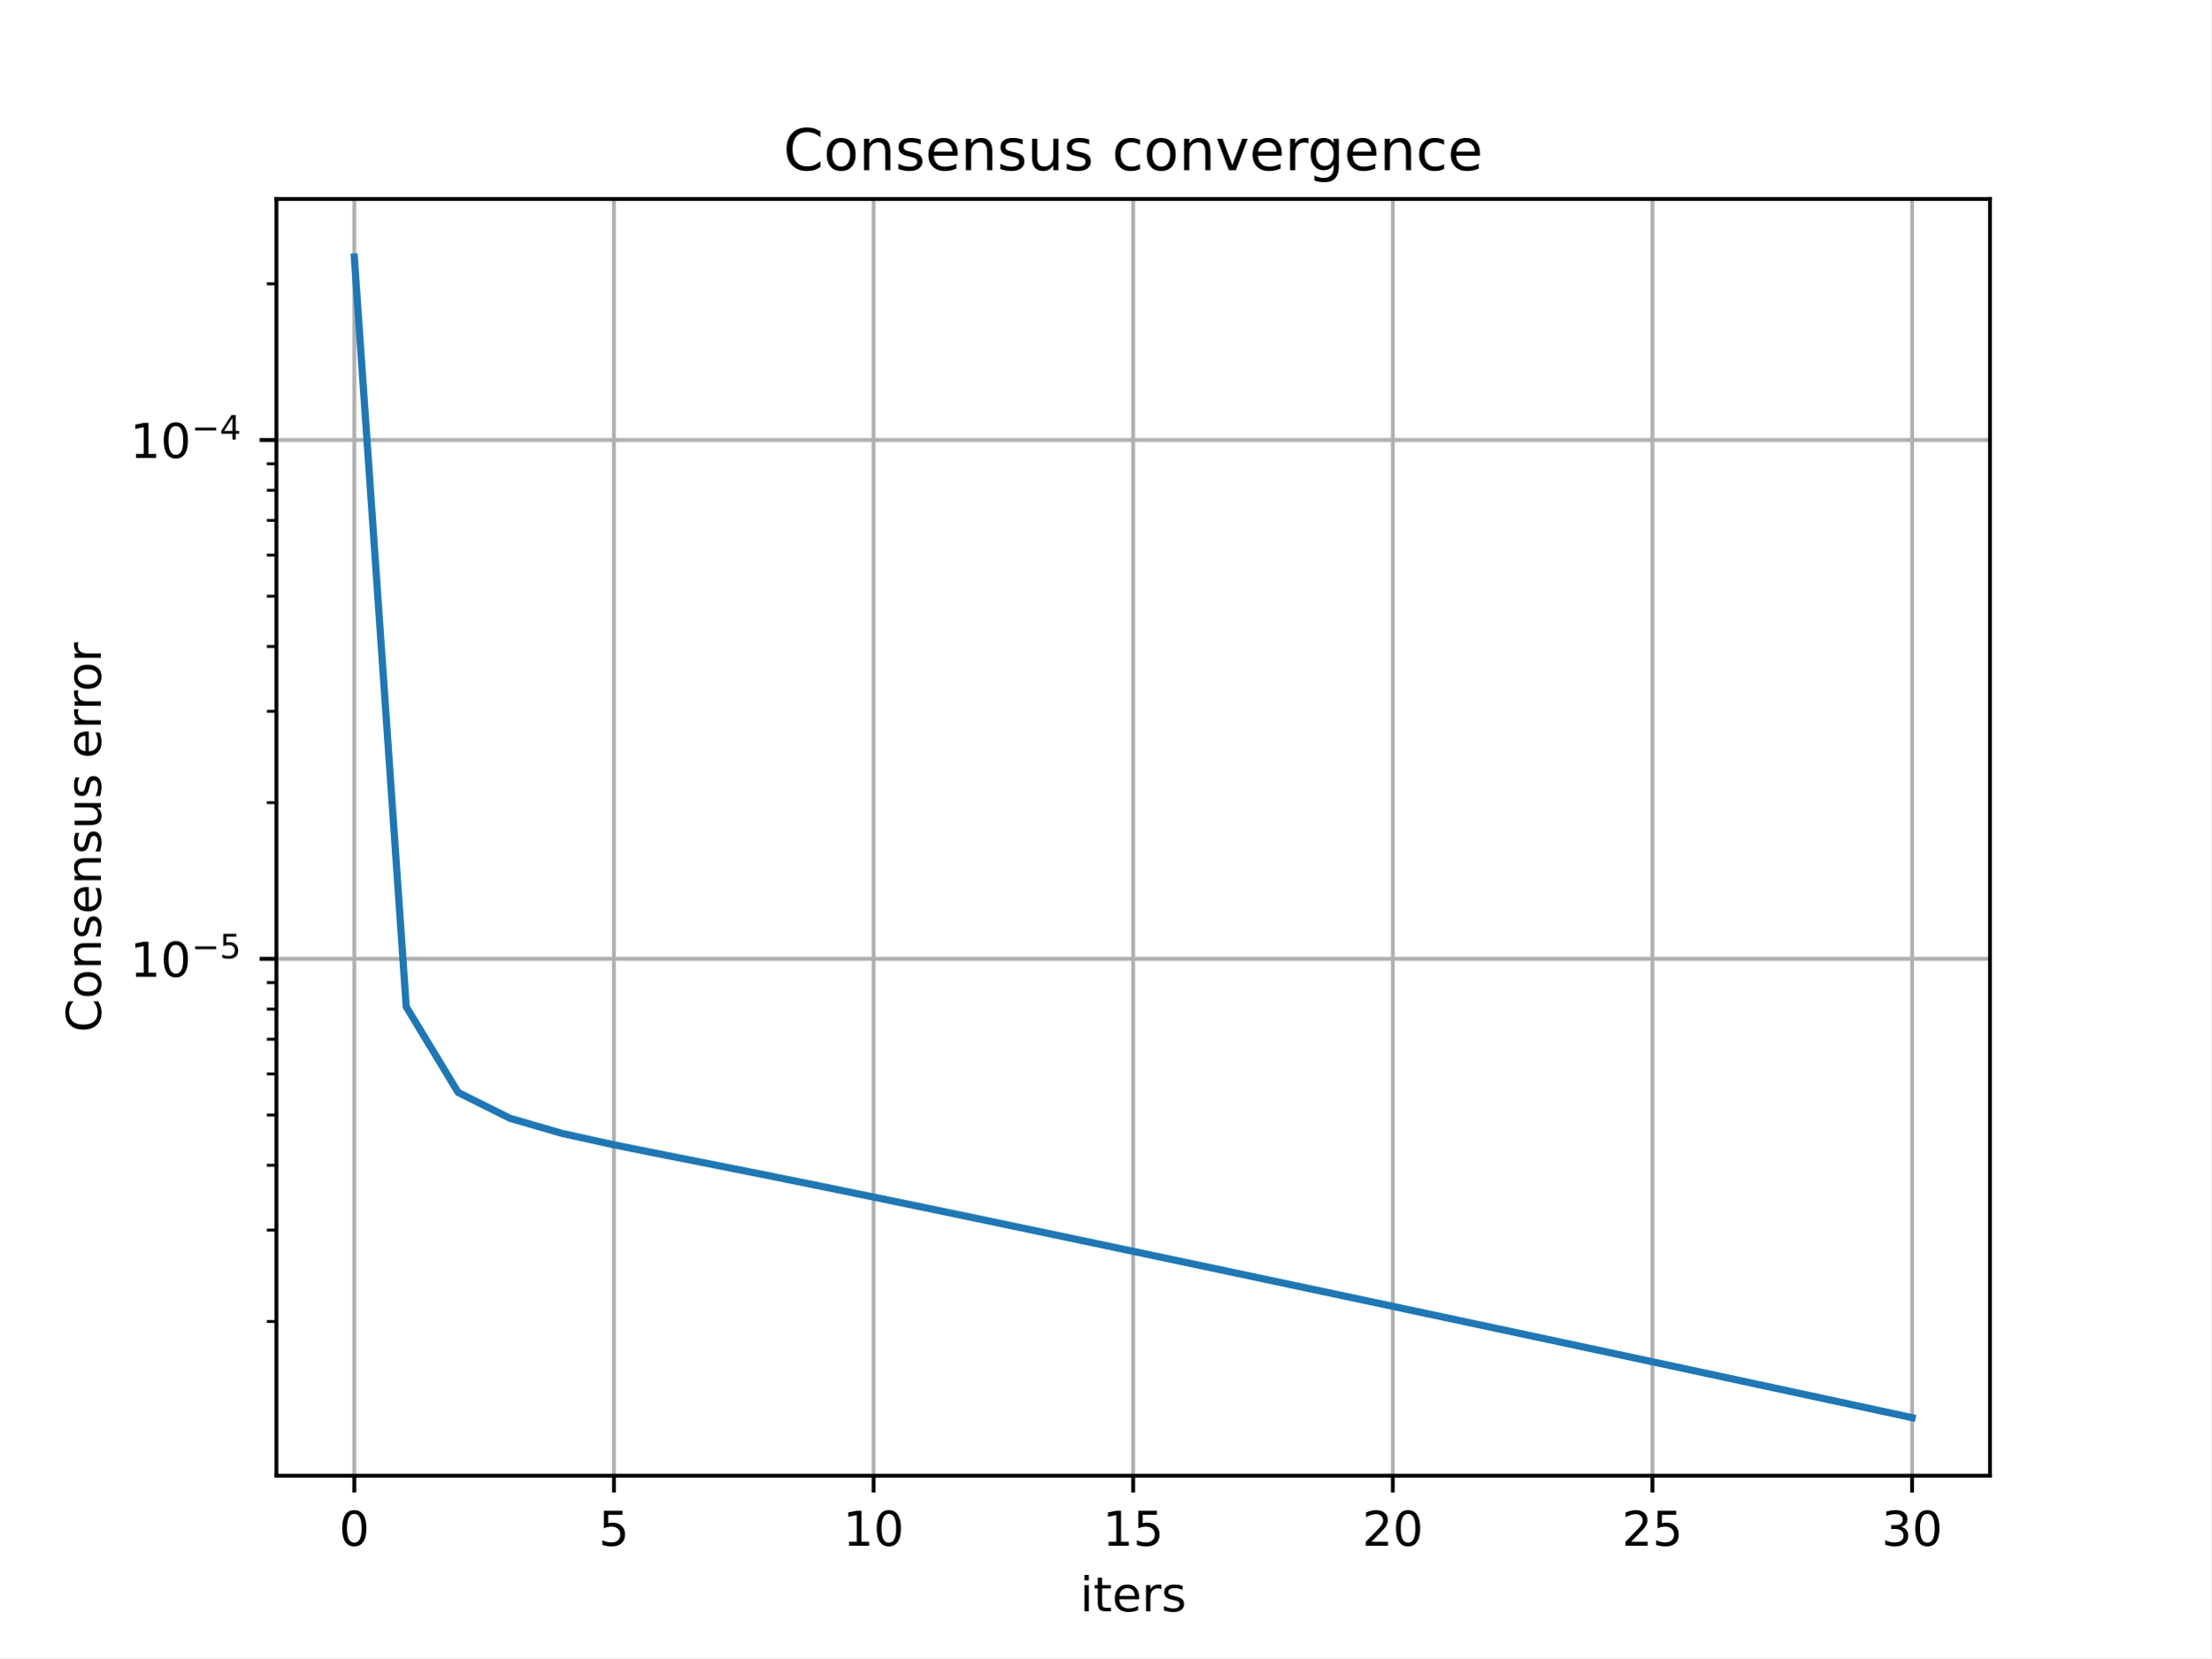
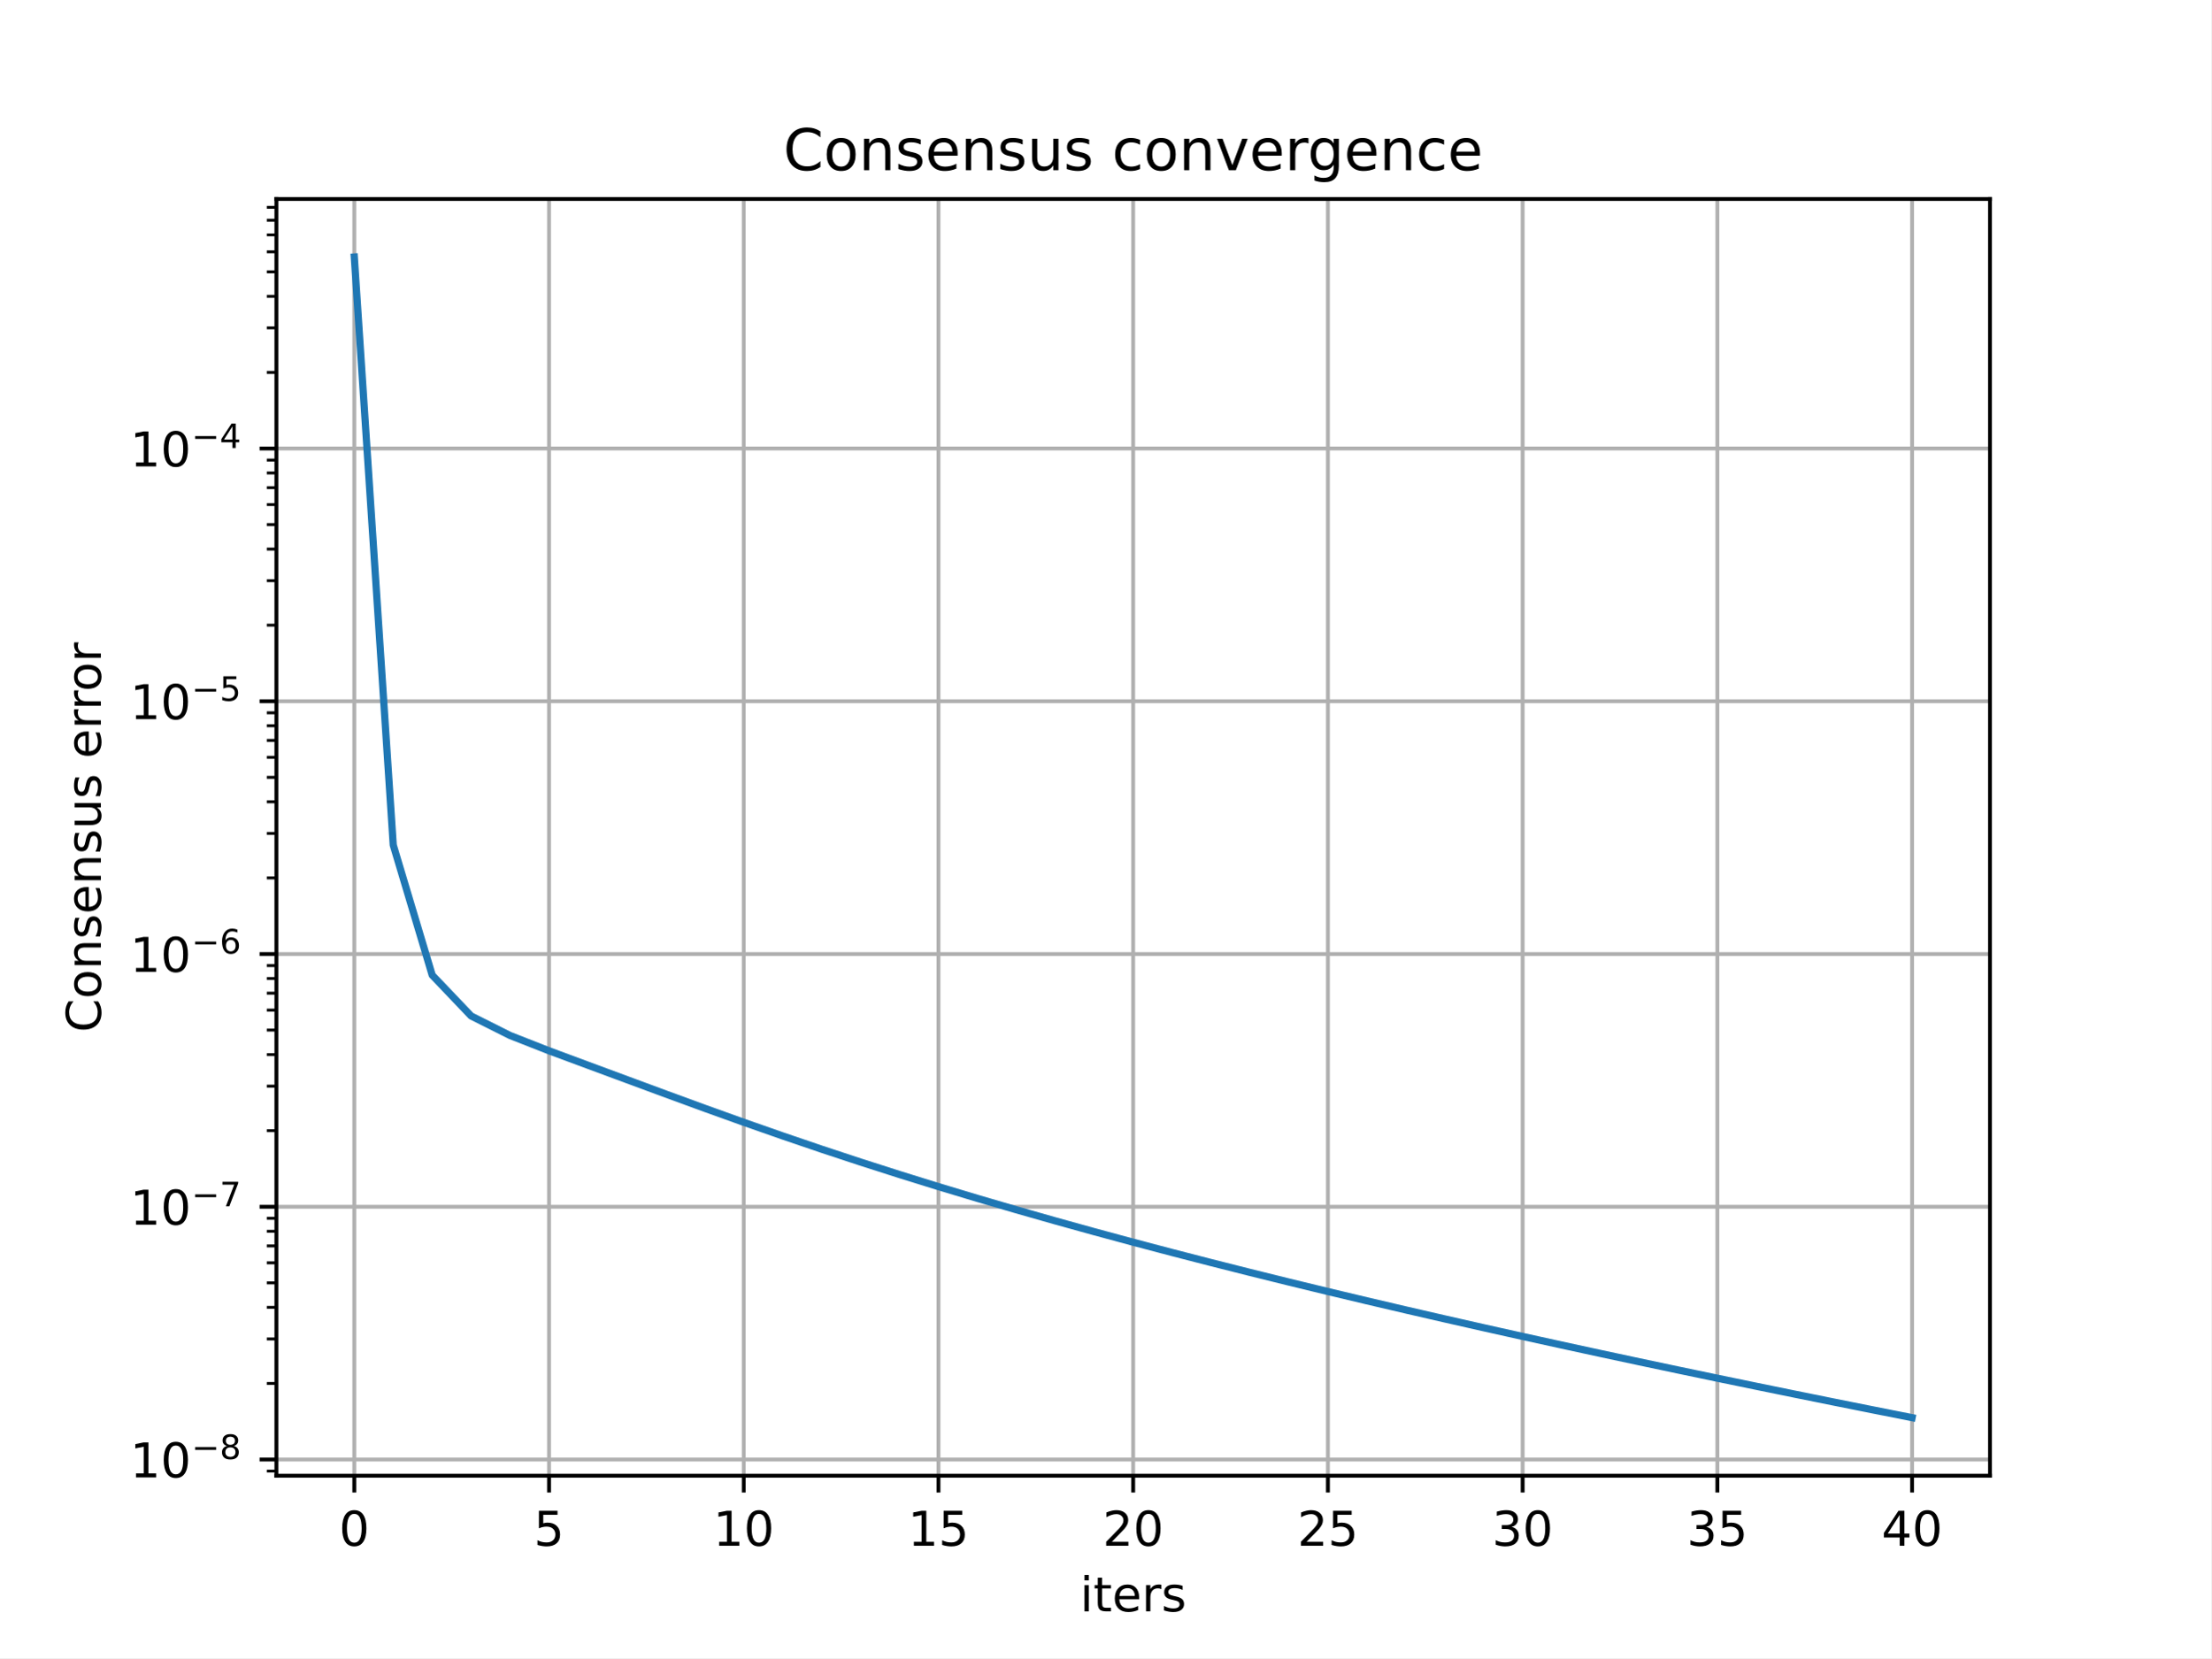
<svg xmlns="http://www.w3.org/2000/svg" xmlns:xlink="http://www.w3.org/1999/xlink" width="460.8pt" height="345.6pt" viewBox="0 0 460.8 345.6" version="1.1">
  <defs>
    <style type="text/css">*{stroke-linejoin: round; stroke-linecap: butt}</style>
  </defs>
  <g id="figure_1">
    <g id="patch_1">
      <path d="M 0 345.6  L 460.8 345.6  L 460.8 0  L 0 0  z " style="fill: #ffffff" />
    </g>
    <g id="axes_1">
      <g id="patch_2">
        <path d="M 57.6 307.584  L 414.72 307.584  L 414.72 41.472  L 57.6 41.472  z " style="fill: #ffffff" />
      </g>
      <g id="matplotlib.axis_1">
        <g id="xtick_1">
          <g id="line2d_1">
-             <path d="M 73.833 307.584  L 73.833 41.472  " clip-path="url(#p5994a7197f)" style="fill: none; stroke: #b0b0b0; stroke-width: 0.8; stroke-linecap: square" />
+             <path d="M 73.833 307.584  L 73.833 41.472  " clip-path="url(#p977d89426f)" style="fill: none; stroke: #b0b0b0; stroke-width: 0.8; stroke-linecap: square" />
          </g>
          <g id="line2d_2">
            <defs>
-               <path id="m98fe29f368" d="M 0 0  L 0 3.5  " style="stroke: #000000; stroke-width: 0.8" />
+               <path id="m2a41a9491e" d="M 0 0  L 0 3.5  " style="stroke: #000000; stroke-width: 0.8" />
            </defs>
            <g>
-               <use xlink:href="#m98fe29f368" x="73.833" y="307.584" style="stroke: #000000; stroke-width: 0.8" />
+               <use xlink:href="#m2a41a9491e" x="73.833" y="307.584" style="stroke: #000000; stroke-width: 0.8" />
            </g>
          </g>
          <g id="text_1">
            <g transform="translate(70.65148 322.1824) scale(0.1 -0.1)">
              <defs>
                <path id="DejaVuSans-30" d="M 2034 4250  Q 1547 4250 1301 3770  Q 1056 3291 1056 2328  Q 1056 1369 1301 889  Q 1547 409 2034 409  Q 2525 409 2770 889  Q 3016 1369 3016 2328  Q 3016 3291 2770 3770  Q 2525 4250 2034 4250  z M 2034 4750  Q 2819 4750 3233 4129  Q 3647 3509 3647 2328  Q 3647 1150 3233 529  Q 2819 -91 2034 -91  Q 1250 -91 836 529  Q 422 1150 422 2328  Q 422 3509 836 4129  Q 1250 4750 2034 4750  z " transform="scale(0.015625)" />
              </defs>
              <use xlink:href="#DejaVuSans-30" />
            </g>
          </g>
        </g>
        <g id="xtick_2">
          <g id="line2d_3">
-             <path d="M 127.942 307.584  L 127.942 41.472  " clip-path="url(#p5994a7197f)" style="fill: none; stroke: #b0b0b0; stroke-width: 0.8; stroke-linecap: square" />
+             <path d="M 114.415 307.584  L 114.415 41.472  " clip-path="url(#p977d89426f)" style="fill: none; stroke: #b0b0b0; stroke-width: 0.8; stroke-linecap: square" />
          </g>
          <g id="line2d_4">
            <g>
-               <use xlink:href="#m98fe29f368" x="127.942" y="307.584" style="stroke: #000000; stroke-width: 0.8" />
+               <use xlink:href="#m2a41a9491e" x="114.415" y="307.584" style="stroke: #000000; stroke-width: 0.8" />
            </g>
          </g>
          <g id="text_2">
-             <g transform="translate(124.7606 322.1824) scale(0.1 -0.1)">
+             <g transform="translate(111.2333 322.1824) scale(0.1 -0.1)">
              <defs>
                <path id="DejaVuSans-35" d="M 691 4666  L 3169 4666  L 3169 4134  L 1269 4134  L 1269 2991  Q 1406 3038 1543 3061  Q 1681 3084 1819 3084  Q 2600 3084 3056 2656  Q 3513 2228 3513 1497  Q 3513 744 3044 326  Q 2575 -91 1722 -91  Q 1428 -91 1123 -41  Q 819 9 494 109  L 494 744  Q 775 591 1075 516  Q 1375 441 1709 441  Q 2250 441 2565 725  Q 2881 1009 2881 1497  Q 2881 1984 2565 2268  Q 2250 2553 1709 2553  Q 1456 2553 1204 2497  Q 953 2441 691 2322  L 691 4666  z " transform="scale(0.015625)" />
              </defs>
              <use xlink:href="#DejaVuSans-35" />
            </g>
          </g>
        </g>
        <g id="xtick_3">
          <g id="line2d_5">
-             <path d="M 182.051 307.584  L 182.051 41.472  " clip-path="url(#p5994a7197f)" style="fill: none; stroke: #b0b0b0; stroke-width: 0.8; stroke-linecap: square" />
+             <path d="M 154.996 307.584  L 154.996 41.472  " clip-path="url(#p977d89426f)" style="fill: none; stroke: #b0b0b0; stroke-width: 0.8; stroke-linecap: square" />
          </g>
          <g id="line2d_6">
            <g>
-               <use xlink:href="#m98fe29f368" x="182.051" y="307.584" style="stroke: #000000; stroke-width: 0.8" />
+               <use xlink:href="#m2a41a9491e" x="154.996" y="307.584" style="stroke: #000000; stroke-width: 0.8" />
            </g>
          </g>
          <g id="text_3">
-             <g transform="translate(175.6884 322.1824) scale(0.1 -0.1)">
+             <g transform="translate(148.6339 322.1824) scale(0.1 -0.1)">
              <defs>
                <path id="DejaVuSans-31" d="M 794 531  L 1825 531  L 1825 4091  L 703 3866  L 703 4441  L 1819 4666  L 2450 4666  L 2450 531  L 3481 531  L 3481 0  L 794 0  L 794 531  z " transform="scale(0.015625)" />
              </defs>
              <use xlink:href="#DejaVuSans-31" />
              <use xlink:href="#DejaVuSans-30" transform="translate(63.62305 0)" />
            </g>
          </g>
        </g>
        <g id="xtick_4">
          <g id="line2d_7">
-             <path d="M 236.16 307.584  L 236.16 41.472  " clip-path="url(#p5994a7197f)" style="fill: none; stroke: #b0b0b0; stroke-width: 0.8; stroke-linecap: square" />
+             <path d="M 195.578 307.584  L 195.578 41.472  " clip-path="url(#p977d89426f)" style="fill: none; stroke: #b0b0b0; stroke-width: 0.8; stroke-linecap: square" />
          </g>
          <g id="line2d_8">
            <g>
-               <use xlink:href="#m98fe29f368" x="236.16" y="307.584" style="stroke: #000000; stroke-width: 0.8" />
+               <use xlink:href="#m2a41a9491e" x="195.578" y="307.584" style="stroke: #000000; stroke-width: 0.8" />
            </g>
          </g>
          <g id="text_4">
-             <g transform="translate(229.7975 322.1824) scale(0.1 -0.1)">
+             <g transform="translate(189.2157 322.1824) scale(0.1 -0.1)">
              <use xlink:href="#DejaVuSans-31" />
              <use xlink:href="#DejaVuSans-35" transform="translate(63.62305 0)" />
            </g>
          </g>
        </g>
        <g id="xtick_5">
          <g id="line2d_9">
-             <path d="M 290.269 307.584  L 290.269 41.472  " clip-path="url(#p5994a7197f)" style="fill: none; stroke: #b0b0b0; stroke-width: 0.8; stroke-linecap: square" />
+             <path d="M 236.16 307.584  L 236.16 41.472  " clip-path="url(#p977d89426f)" style="fill: none; stroke: #b0b0b0; stroke-width: 0.8; stroke-linecap: square" />
          </g>
          <g id="line2d_10">
            <g>
-               <use xlink:href="#m98fe29f368" x="290.269" y="307.584" style="stroke: #000000; stroke-width: 0.8" />
+               <use xlink:href="#m2a41a9491e" x="236.16" y="307.584" style="stroke: #000000; stroke-width: 0.8" />
            </g>
          </g>
          <g id="text_5">
-             <g transform="translate(283.9066 322.1824) scale(0.1 -0.1)">
+             <g transform="translate(229.7975 322.1824) scale(0.1 -0.1)">
              <defs>
                <path id="DejaVuSans-32" d="M 1228 531  L 3431 531  L 3431 0  L 469 0  L 469 531  Q 828 903 1448 1529  Q 2069 2156 2228 2338  Q 2531 2678 2651 2914  Q 2772 3150 2772 3378  Q 2772 3750 2511 3984  Q 2250 4219 1831 4219  Q 1534 4219 1204 4116  Q 875 4013 500 3803  L 500 4441  Q 881 4594 1212 4672  Q 1544 4750 1819 4750  Q 2544 4750 2975 4387  Q 3406 4025 3406 3419  Q 3406 3131 3298 2873  Q 3191 2616 2906 2266  Q 2828 2175 2409 1742  Q 1991 1309 1228 531  z " transform="scale(0.015625)" />
              </defs>
              <use xlink:href="#DejaVuSans-32" />
              <use xlink:href="#DejaVuSans-30" transform="translate(63.62305 0)" />
            </g>
          </g>
        </g>
        <g id="xtick_6">
          <g id="line2d_11">
-             <path d="M 344.378 307.584  L 344.378 41.472  " clip-path="url(#p5994a7197f)" style="fill: none; stroke: #b0b0b0; stroke-width: 0.8; stroke-linecap: square" />
+             <path d="M 276.742 307.584  L 276.742 41.472  " clip-path="url(#p977d89426f)" style="fill: none; stroke: #b0b0b0; stroke-width: 0.8; stroke-linecap: square" />
          </g>
          <g id="line2d_12">
            <g>
-               <use xlink:href="#m98fe29f368" x="344.378" y="307.584" style="stroke: #000000; stroke-width: 0.8" />
+               <use xlink:href="#m2a41a9491e" x="276.742" y="307.584" style="stroke: #000000; stroke-width: 0.8" />
            </g>
          </g>
          <g id="text_6">
-             <g transform="translate(338.0157 322.1824) scale(0.1 -0.1)">
+             <g transform="translate(270.3793 322.1824) scale(0.1 -0.1)">
              <use xlink:href="#DejaVuSans-32" />
              <use xlink:href="#DejaVuSans-35" transform="translate(63.62305 0)" />
            </g>
          </g>
        </g>
        <g id="xtick_7">
          <g id="line2d_13">
-             <path d="M 398.487 307.584  L 398.487 41.472  " clip-path="url(#p5994a7197f)" style="fill: none; stroke: #b0b0b0; stroke-width: 0.8; stroke-linecap: square" />
+             <path d="M 317.324 307.584  L 317.324 41.472  " clip-path="url(#p977d89426f)" style="fill: none; stroke: #b0b0b0; stroke-width: 0.8; stroke-linecap: square" />
          </g>
          <g id="line2d_14">
            <g>
-               <use xlink:href="#m98fe29f368" x="398.487" y="307.584" style="stroke: #000000; stroke-width: 0.8" />
+               <use xlink:href="#m2a41a9491e" x="317.324" y="307.584" style="stroke: #000000; stroke-width: 0.8" />
            </g>
          </g>
          <g id="text_7">
-             <g transform="translate(392.1248 322.1824) scale(0.1 -0.1)">
+             <g transform="translate(310.9611 322.1824) scale(0.1 -0.1)">
              <defs>
                <path id="DejaVuSans-33" d="M 2597 2516  Q 3050 2419 3304 2112  Q 3559 1806 3559 1356  Q 3559 666 3084 287  Q 2609 -91 1734 -91  Q 1441 -91 1130 -33  Q 819 25 488 141  L 488 750  Q 750 597 1062 519  Q 1375 441 1716 441  Q 2309 441 2620 675  Q 2931 909 2931 1356  Q 2931 1769 2642 2001  Q 2353 2234 1838 2234  L 1294 2234  L 1294 2753  L 1863 2753  Q 2328 2753 2575 2939  Q 2822 3125 2822 3475  Q 2822 3834 2567 4026  Q 2313 4219 1838 4219  Q 1578 4219 1281 4162  Q 984 4106 628 3988  L 628 4550  Q 988 4650 1302 4700  Q 1616 4750 1894 4750  Q 2613 4750 3031 4423  Q 3450 4097 3450 3541  Q 3450 3153 3228 2886  Q 3006 2619 2597 2516  z " transform="scale(0.015625)" />
              </defs>
              <use xlink:href="#DejaVuSans-33" />
              <use xlink:href="#DejaVuSans-30" transform="translate(63.62305 0)" />
            </g>
          </g>
        </g>
-         <g id="text_8">
+         <g id="xtick_8">
+           <g id="line2d_15">
+             <path d="M 357.905 307.584  L 357.905 41.472  " clip-path="url(#p977d89426f)" style="fill: none; stroke: #b0b0b0; stroke-width: 0.8; stroke-linecap: square" />
+           </g>
+           <g id="line2d_16">
+             <g>
+               <use xlink:href="#m2a41a9491e" x="357.905" y="307.584" style="stroke: #000000; stroke-width: 0.8" />
+             </g>
+           </g>
+           <g id="text_8">
+             <g transform="translate(351.543 322.1824) scale(0.1 -0.1)">
+               <use xlink:href="#DejaVuSans-33" />
+               <use xlink:href="#DejaVuSans-35" transform="translate(63.62305 0)" />
+             </g>
+           </g>
+         </g>
+         <g id="xtick_9">
+           <g id="line2d_17">
+             <path d="M 398.487 307.584  L 398.487 41.472  " clip-path="url(#p977d89426f)" style="fill: none; stroke: #b0b0b0; stroke-width: 0.8; stroke-linecap: square" />
+           </g>
+           <g id="line2d_18">
+             <g>
+               <use xlink:href="#m2a41a9491e" x="398.487" y="307.584" style="stroke: #000000; stroke-width: 0.8" />
+             </g>
+           </g>
+           <g id="text_9">
+             <g transform="translate(392.1248 322.1824) scale(0.1 -0.1)">
+               <defs>
+                 <path id="DejaVuSans-34" d="M 2419 4116  L 825 1625  L 2419 1625  L 2419 4116  z M 2253 4666  L 3047 4666  L 3047 1625  L 3713 1625  L 3713 1100  L 3047 1100  L 3047 0  L 2419 0  L 2419 1100  L 313 1100  L 313 1709  L 2253 4666  z " transform="scale(0.015625)" />
+               </defs>
+               <use xlink:href="#DejaVuSans-34" />
+               <use xlink:href="#DejaVuSans-30" transform="translate(63.62305 0)" />
+             </g>
+           </g>
+         </g>
+         <g id="text_10">
          <g transform="translate(225.0741 335.8606) scale(0.1 -0.1)">
            <defs>
              <path id="DejaVuSans-69" d="M 603 3500  L 1178 3500  L 1178 0  L 603 0  L 603 3500  z M 603 4863  L 1178 4863  L 1178 4134  L 603 4134  L 603 4863  z " transform="scale(0.015625)" />
              <path id="DejaVuSans-74" d="M 1172 4494  L 1172 3500  L 2356 3500  L 2356 3053  L 1172 3053  L 1172 1153  Q 1172 725 1289 603  Q 1406 481 1766 481  L 2356 481  L 2356 0  L 1766 0  Q 1100 0 847 248  Q 594 497 594 1153  L 594 3053  L 172 3053  L 172 3500  L 594 3500  L 594 4494  L 1172 4494  z " transform="scale(0.015625)" />
              <path id="DejaVuSans-65" d="M 3597 1894  L 3597 1613  L 953 1613  Q 991 1019 1311 708  Q 1631 397 2203 397  Q 2534 397 2845 478  Q 3156 559 3463 722  L 3463 178  Q 3153 47 2828 -22  Q 2503 -91 2169 -91  Q 1331 -91 842 396  Q 353 884 353 1716  Q 353 2575 817 3079  Q 1281 3584 2069 3584  Q 2775 3584 3186 3129  Q 3597 2675 3597 1894  z M 3022 2063  Q 3016 2534 2758 2815  Q 2500 3097 2075 3097  Q 1594 3097 1305 2825  Q 1016 2553 972 2059  L 3022 2063  z " transform="scale(0.015625)" />
              <path id="DejaVuSans-72" d="M 2631 2963  Q 2534 3019 2420 3045  Q 2306 3072 2169 3072  Q 1681 3072 1420 2755  Q 1159 2438 1159 1844  L 1159 0  L 581 0  L 581 3500  L 1159 3500  L 1159 2956  Q 1341 3275 1631 3429  Q 1922 3584 2338 3584  Q 2397 3584 2469 3576  Q 2541 3569 2628 3553  L 2631 2963  z " transform="scale(0.015625)" />
              <path id="DejaVuSans-73" d="M 2834 3397  L 2834 2853  Q 2591 2978 2328 3040  Q 2066 3103 1784 3103  Q 1356 3103 1142 2972  Q 928 2841 928 2578  Q 928 2378 1081 2264  Q 1234 2150 1697 2047  L 1894 2003  Q 2506 1872 2764 1633  Q 3022 1394 3022 966  Q 3022 478 2636 193  Q 2250 -91 1575 -91  Q 1294 -91 989 -36  Q 684 19 347 128  L 347 722  Q 666 556 975 473  Q 1284 391 1588 391  Q 1994 391 2212 530  Q 2431 669 2431 922  Q 2431 1156 2273 1281  Q 2116 1406 1581 1522  L 1381 1569  Q 847 1681 609 1914  Q 372 2147 372 2553  Q 372 3047 722 3315  Q 1072 3584 1716 3584  Q 2034 3584 2315 3537  Q 2597 3491 2834 3397  z " transform="scale(0.015625)" />
            </defs>
            <use xlink:href="#DejaVuSans-69" />
            <use xlink:href="#DejaVuSans-74" transform="translate(27.7832 0)" />
            <use xlink:href="#DejaVuSans-65" transform="translate(66.99219 0)" />
            <use xlink:href="#DejaVuSans-72" transform="translate(128.5156 0)" />
            <use xlink:href="#DejaVuSans-73" transform="translate(169.6289 0)" />
          </g>
        </g>
      </g>
      <g id="matplotlib.axis_2">
        <g id="ytick_1">
-           <g id="line2d_15">
-             <path d="M 57.6 199.851  L 414.72 199.851  " clip-path="url(#p5994a7197f)" style="fill: none; stroke: #b0b0b0; stroke-width: 0.8; stroke-linecap: square" />
-           </g>
-           <g id="line2d_16">
+           <g id="line2d_19">
+             <path d="M 57.6 304.213  L 414.72 304.213  " clip-path="url(#p977d89426f)" style="fill: none; stroke: #b0b0b0; stroke-width: 0.8; stroke-linecap: square" />
+           </g>
+           <g id="line2d_20">
            <defs>
-               <path id="m2575955a2b" d="M 0 0  L -3.5 0  " style="stroke: #000000; stroke-width: 0.8" />
+               <path id="m3162800d02" d="M 0 0  L -3.5 0  " style="stroke: #000000; stroke-width: 0.8" />
            </defs>
            <g>
-               <use xlink:href="#m2575955a2b" x="57.6" y="199.851" style="stroke: #000000; stroke-width: 0.8" />
-             </g>
-           </g>
-           <g id="text_9">
-             <g transform="translate(27.1 203.65) scale(0.1 -0.1)">
+               <use xlink:href="#m3162800d02" x="57.6" y="304.213" style="stroke: #000000; stroke-width: 0.8" />
+             </g>
+           </g>
+           <g id="text_11">
+             <g transform="translate(27.1 308.012) scale(0.1 -0.1)">
              <defs>
                <path id="DejaVuSans-2212" d="M 678 2272  L 4684 2272  L 4684 1741  L 678 1741  L 678 2272  z " transform="scale(0.015625)" />
-               </defs>
+                 <path id="DejaVuSans-38" d="M 2034 2216  Q 1584 2216 1326 1975  Q 1069 1734 1069 1313  Q 1069 891 1326 650  Q 1584 409 2034 409  Q 2484 409 2743 651  Q 3003 894 3003 1313  Q 3003 1734 2745 1975  Q 2488 2216 2034 2216  z M 1403 2484  Q 997 2584 770 2862  Q 544 3141 544 3541  Q 544 4100 942 4425  Q 1341 4750 2034 4750  Q 2731 4750 3128 4425  Q 3525 4100 3525 3541  Q 3525 3141 3298 2862  Q 3072 2584 2669 2484  Q 3125 2378 3379 2068  Q 3634 1759 3634 1313  Q 3634 634 3220 271  Q 2806 -91 2034 -91  Q 1263 -91 848 271  Q 434 634 434 1313  Q 434 1759 690 2068  Q 947 2378 1403 2484  z M 1172 3481  Q 1172 3119 1398 2916  Q 1625 2713 2034 2713  Q 2441 2713 2670 2916  Q 2900 3119 2900 3481  Q 2900 3844 2670 4047  Q 2441 4250 2034 4250  Q 1625 4250 1398 4047  Q 1172 3844 1172 3481  z " transform="scale(0.015625)" />
+               </defs>
+               <use xlink:href="#DejaVuSans-31" transform="translate(0 0.765625)" />
+               <use xlink:href="#DejaVuSans-30" transform="translate(63.62305 0.765625)" />
+               <use xlink:href="#DejaVuSans-2212" transform="translate(128.2031 39.04688) scale(0.7)" />
+               <use xlink:href="#DejaVuSans-38" transform="translate(186.8555 39.04688) scale(0.7)" />
+             </g>
+           </g>
+         </g>
+         <g id="ytick_2">
+           <g id="line2d_21">
+             <path d="M 57.6 251.529  L 414.72 251.529  " clip-path="url(#p977d89426f)" style="fill: none; stroke: #b0b0b0; stroke-width: 0.8; stroke-linecap: square" />
+           </g>
+           <g id="line2d_22">
+             <g>
+               <use xlink:href="#m3162800d02" x="57.6" y="251.529" style="stroke: #000000; stroke-width: 0.8" />
+             </g>
+           </g>
+           <g id="text_12">
+             <g transform="translate(27.1 255.3286) scale(0.1 -0.1)">
+               <defs>
+                 <path id="DejaVuSans-37" d="M 525 4666  L 3525 4666  L 3525 4397  L 1831 0  L 1172 0  L 2766 4134  L 525 4134  L 525 4666  z " transform="scale(0.015625)" />
+               </defs>
+               <use xlink:href="#DejaVuSans-31" transform="translate(0 0.684375)" />
+               <use xlink:href="#DejaVuSans-30" transform="translate(63.62305 0.684375)" />
+               <use xlink:href="#DejaVuSans-2212" transform="translate(128.2031 38.96563) scale(0.7)" />
+               <use xlink:href="#DejaVuSans-37" transform="translate(186.8555 38.96563) scale(0.7)" />
+             </g>
+           </g>
+         </g>
+         <g id="ytick_3">
+           <g id="line2d_23">
+             <path d="M 57.6 198.846  L 414.72 198.846  " clip-path="url(#p977d89426f)" style="fill: none; stroke: #b0b0b0; stroke-width: 0.8; stroke-linecap: square" />
+           </g>
+           <g id="line2d_24">
+             <g>
+               <use xlink:href="#m3162800d02" x="57.6" y="198.846" style="stroke: #000000; stroke-width: 0.8" />
+             </g>
+           </g>
+           <g id="text_13">
+             <g transform="translate(27.1 202.6451) scale(0.1 -0.1)">
+               <defs>
+                 <path id="DejaVuSans-36" d="M 2113 2584  Q 1688 2584 1439 2293  Q 1191 2003 1191 1497  Q 1191 994 1439 701  Q 1688 409 2113 409  Q 2538 409 2786 701  Q 3034 994 3034 1497  Q 3034 2003 2786 2293  Q 2538 2584 2113 2584  z M 3366 4563  L 3366 3988  Q 3128 4100 2886 4159  Q 2644 4219 2406 4219  Q 1781 4219 1451 3797  Q 1122 3375 1075 2522  Q 1259 2794 1537 2939  Q 1816 3084 2150 3084  Q 2853 3084 3261 2657  Q 3669 2231 3669 1497  Q 3669 778 3244 343  Q 2819 -91 2113 -91  Q 1303 -91 875 529  Q 447 1150 447 2328  Q 447 3434 972 4092  Q 1497 4750 2381 4750  Q 2619 4750 2861 4703  Q 3103 4656 3366 4563  z " transform="scale(0.015625)" />
+               </defs>
+               <use xlink:href="#DejaVuSans-31" transform="translate(0 0.765625)" />
+               <use xlink:href="#DejaVuSans-30" transform="translate(63.62305 0.765625)" />
+               <use xlink:href="#DejaVuSans-2212" transform="translate(128.2031 39.04688) scale(0.7)" />
+               <use xlink:href="#DejaVuSans-36" transform="translate(186.8555 39.04688) scale(0.7)" />
+             </g>
+           </g>
+         </g>
+         <g id="ytick_4">
+           <g id="line2d_25">
+             <path d="M 57.6 146.162  L 414.72 146.162  " clip-path="url(#p977d89426f)" style="fill: none; stroke: #b0b0b0; stroke-width: 0.8; stroke-linecap: square" />
+           </g>
+           <g id="line2d_26">
+             <g>
+               <use xlink:href="#m3162800d02" x="57.6" y="146.162" style="stroke: #000000; stroke-width: 0.8" />
+             </g>
+           </g>
+           <g id="text_14">
+             <g transform="translate(27.1 149.9617) scale(0.1 -0.1)">
              <use xlink:href="#DejaVuSans-31" transform="translate(0 0.684375)" />
              <use xlink:href="#DejaVuSans-30" transform="translate(63.62305 0.684375)" />
              <use xlink:href="#DejaVuSans-2212" transform="translate(128.2031 38.96563) scale(0.7)" />
              <use xlink:href="#DejaVuSans-35" transform="translate(186.8555 38.96563) scale(0.7)" />
            </g>
          </g>
        </g>
-         <g id="ytick_2">
-           <g id="line2d_17">
-             <path d="M 57.6 91.705  L 414.72 91.705  " clip-path="url(#p5994a7197f)" style="fill: none; stroke: #b0b0b0; stroke-width: 0.8; stroke-linecap: square" />
-           </g>
-           <g id="line2d_18">
-             <g>
-               <use xlink:href="#m2575955a2b" x="57.6" y="91.705" style="stroke: #000000; stroke-width: 0.8" />
-             </g>
-           </g>
-           <g id="text_10">
-             <g transform="translate(27.1 95.50396) scale(0.1 -0.1)">
-               <defs>
-                 <path id="DejaVuSans-34" d="M 2419 4116  L 825 1625  L 2419 1625  L 2419 4116  z M 2253 4666  L 3047 4666  L 3047 1625  L 3713 1625  L 3713 1100  L 3047 1100  L 3047 0  L 2419 0  L 2419 1100  L 313 1100  L 313 1709  L 2253 4666  z " transform="scale(0.015625)" />
-               </defs>
+         <g id="ytick_5">
+           <g id="line2d_27">
+             <path d="M 57.6 93.479  L 414.72 93.479  " clip-path="url(#p977d89426f)" style="fill: none; stroke: #b0b0b0; stroke-width: 0.8; stroke-linecap: square" />
+           </g>
+           <g id="line2d_28">
+             <g>
+               <use xlink:href="#m3162800d02" x="57.6" y="93.479" style="stroke: #000000; stroke-width: 0.8" />
+             </g>
+           </g>
+           <g id="text_15">
+             <g transform="translate(27.1 97.27823) scale(0.1 -0.1)">
              <use xlink:href="#DejaVuSans-31" transform="translate(0 0.684375)" />
              <use xlink:href="#DejaVuSans-30" transform="translate(63.62305 0.684375)" />
              <use xlink:href="#DejaVuSans-2212" transform="translate(128.2031 38.96563) scale(0.7)" />
              <use xlink:href="#DejaVuSans-34" transform="translate(186.8555 38.96563) scale(0.7)" />
            </g>
          </g>
        </g>
-         <g id="ytick_3">
-           <g id="line2d_19">
+         <g id="ytick_6">
+           <g id="line2d_29">
            <defs>
-               <path id="m1d5cedbfc5" d="M 0 0  L -2 0  " style="stroke: #000000; stroke-width: 0.6" />
+               <path id="m6baa93e4f6" d="M 0 0  L -2 0  " style="stroke: #000000; stroke-width: 0.6" />
            </defs>
            <g>
-               <use xlink:href="#m1d5cedbfc5" x="57.6" y="275.442" style="stroke: #000000; stroke-width: 0.6" />
-             </g>
-           </g>
-         </g>
-         <g id="ytick_4">
-           <g id="line2d_20">
-             <g>
-               <use xlink:href="#m1d5cedbfc5" x="57.6" y="256.398" style="stroke: #000000; stroke-width: 0.6" />
-             </g>
-           </g>
-         </g>
-         <g id="ytick_5">
-           <g id="line2d_21">
-             <g>
-               <use xlink:href="#m1d5cedbfc5" x="57.6" y="242.886" style="stroke: #000000; stroke-width: 0.6" />
-             </g>
-           </g>
-         </g>
-         <g id="ytick_6">
-           <g id="line2d_22">
-             <g>
-               <use xlink:href="#m1d5cedbfc5" x="57.6" y="232.406" style="stroke: #000000; stroke-width: 0.6" />
+               <use xlink:href="#m6baa93e4f6" x="57.6" y="306.623" style="stroke: #000000; stroke-width: 0.6" />
            </g>
          </g>
        </g>
        <g id="ytick_7">
-           <g id="line2d_23">
-             <g>
-               <use xlink:href="#m1d5cedbfc5" x="57.6" y="223.843" style="stroke: #000000; stroke-width: 0.6" />
+           <g id="line2d_30">
+             <g>
+               <use xlink:href="#m6baa93e4f6" x="57.6" y="288.354" style="stroke: #000000; stroke-width: 0.6" />
            </g>
          </g>
        </g>
        <g id="ytick_8">
-           <g id="line2d_24">
-             <g>
-               <use xlink:href="#m1d5cedbfc5" x="57.6" y="216.603" style="stroke: #000000; stroke-width: 0.6" />
+           <g id="line2d_31">
+             <g>
+               <use xlink:href="#m6baa93e4f6" x="57.6" y="279.076" style="stroke: #000000; stroke-width: 0.6" />
            </g>
          </g>
        </g>
        <g id="ytick_9">
-           <g id="line2d_25">
-             <g>
-               <use xlink:href="#m1d5cedbfc5" x="57.6" y="210.331" style="stroke: #000000; stroke-width: 0.6" />
+           <g id="line2d_32">
+             <g>
+               <use xlink:href="#m6baa93e4f6" x="57.6" y="272.494" style="stroke: #000000; stroke-width: 0.6" />
            </g>
          </g>
        </g>
        <g id="ytick_10">
-           <g id="line2d_26">
-             <g>
-               <use xlink:href="#m1d5cedbfc5" x="57.6" y="204.799" style="stroke: #000000; stroke-width: 0.6" />
+           <g id="line2d_33">
+             <g>
+               <use xlink:href="#m6baa93e4f6" x="57.6" y="267.389" style="stroke: #000000; stroke-width: 0.6" />
            </g>
          </g>
        </g>
        <g id="ytick_11">
-           <g id="line2d_27">
-             <g>
-               <use xlink:href="#m1d5cedbfc5" x="57.6" y="167.296" style="stroke: #000000; stroke-width: 0.6" />
+           <g id="line2d_34">
+             <g>
+               <use xlink:href="#m6baa93e4f6" x="57.6" y="263.217" style="stroke: #000000; stroke-width: 0.6" />
            </g>
          </g>
        </g>
        <g id="ytick_12">
-           <g id="line2d_28">
-             <g>
-               <use xlink:href="#m1d5cedbfc5" x="57.6" y="148.252" style="stroke: #000000; stroke-width: 0.6" />
+           <g id="line2d_35">
+             <g>
+               <use xlink:href="#m6baa93e4f6" x="57.6" y="259.69" style="stroke: #000000; stroke-width: 0.6" />
            </g>
          </g>
        </g>
        <g id="ytick_13">
-           <g id="line2d_29">
-             <g>
-               <use xlink:href="#m1d5cedbfc5" x="57.6" y="134.74" style="stroke: #000000; stroke-width: 0.6" />
+           <g id="line2d_36">
+             <g>
+               <use xlink:href="#m6baa93e4f6" x="57.6" y="256.635" style="stroke: #000000; stroke-width: 0.6" />
            </g>
          </g>
        </g>
        <g id="ytick_14">
-           <g id="line2d_30">
-             <g>
-               <use xlink:href="#m1d5cedbfc5" x="57.6" y="124.26" style="stroke: #000000; stroke-width: 0.6" />
+           <g id="line2d_37">
+             <g>
+               <use xlink:href="#m6baa93e4f6" x="57.6" y="253.94" style="stroke: #000000; stroke-width: 0.6" />
            </g>
          </g>
        </g>
        <g id="ytick_15">
-           <g id="line2d_31">
-             <g>
-               <use xlink:href="#m1d5cedbfc5" x="57.6" y="115.697" style="stroke: #000000; stroke-width: 0.6" />
+           <g id="line2d_38">
+             <g>
+               <use xlink:href="#m6baa93e4f6" x="57.6" y="235.67" style="stroke: #000000; stroke-width: 0.6" />
            </g>
          </g>
        </g>
        <g id="ytick_16">
-           <g id="line2d_32">
-             <g>
-               <use xlink:href="#m1d5cedbfc5" x="57.6" y="108.457" style="stroke: #000000; stroke-width: 0.6" />
+           <g id="line2d_39">
+             <g>
+               <use xlink:href="#m6baa93e4f6" x="57.6" y="226.393" style="stroke: #000000; stroke-width: 0.6" />
            </g>
          </g>
        </g>
        <g id="ytick_17">
-           <g id="line2d_33">
-             <g>
-               <use xlink:href="#m1d5cedbfc5" x="57.6" y="102.185" style="stroke: #000000; stroke-width: 0.6" />
+           <g id="line2d_40">
+             <g>
+               <use xlink:href="#m6baa93e4f6" x="57.6" y="219.811" style="stroke: #000000; stroke-width: 0.6" />
            </g>
          </g>
        </g>
        <g id="ytick_18">
-           <g id="line2d_34">
-             <g>
-               <use xlink:href="#m1d5cedbfc5" x="57.6" y="96.653" style="stroke: #000000; stroke-width: 0.6" />
+           <g id="line2d_41">
+             <g>
+               <use xlink:href="#m6baa93e4f6" x="57.6" y="214.705" style="stroke: #000000; stroke-width: 0.6" />
            </g>
          </g>
        </g>
        <g id="ytick_19">
-           <g id="line2d_35">
-             <g>
-               <use xlink:href="#m1d5cedbfc5" x="57.6" y="59.15" style="stroke: #000000; stroke-width: 0.6" />
-             </g>
-           </g>
-         </g>
-         <g id="text_11">
+           <g id="line2d_42">
+             <g>
+               <use xlink:href="#m6baa93e4f6" x="57.6" y="210.534" style="stroke: #000000; stroke-width: 0.6" />
+             </g>
+           </g>
+         </g>
+         <g id="ytick_20">
+           <g id="line2d_43">
+             <g>
+               <use xlink:href="#m6baa93e4f6" x="57.6" y="207.007" style="stroke: #000000; stroke-width: 0.6" />
+             </g>
+           </g>
+         </g>
+         <g id="ytick_21">
+           <g id="line2d_44">
+             <g>
+               <use xlink:href="#m6baa93e4f6" x="57.6" y="203.951" style="stroke: #000000; stroke-width: 0.6" />
+             </g>
+           </g>
+         </g>
+         <g id="ytick_22">
+           <g id="line2d_45">
+             <g>
+               <use xlink:href="#m6baa93e4f6" x="57.6" y="201.257" style="stroke: #000000; stroke-width: 0.6" />
+             </g>
+           </g>
+         </g>
+         <g id="ytick_23">
+           <g id="line2d_46">
+             <g>
+               <use xlink:href="#m6baa93e4f6" x="57.6" y="182.987" style="stroke: #000000; stroke-width: 0.6" />
+             </g>
+           </g>
+         </g>
+         <g id="ytick_24">
+           <g id="line2d_47">
+             <g>
+               <use xlink:href="#m6baa93e4f6" x="57.6" y="173.71" style="stroke: #000000; stroke-width: 0.6" />
+             </g>
+           </g>
+         </g>
+         <g id="ytick_25">
+           <g id="line2d_48">
+             <g>
+               <use xlink:href="#m6baa93e4f6" x="57.6" y="167.127" style="stroke: #000000; stroke-width: 0.6" />
+             </g>
+           </g>
+         </g>
+         <g id="ytick_26">
+           <g id="line2d_49">
+             <g>
+               <use xlink:href="#m6baa93e4f6" x="57.6" y="162.022" style="stroke: #000000; stroke-width: 0.6" />
+             </g>
+           </g>
+         </g>
+         <g id="ytick_27">
+           <g id="line2d_50">
+             <g>
+               <use xlink:href="#m6baa93e4f6" x="57.6" y="157.85" style="stroke: #000000; stroke-width: 0.6" />
+             </g>
+           </g>
+         </g>
+         <g id="ytick_28">
+           <g id="line2d_51">
+             <g>
+               <use xlink:href="#m6baa93e4f6" x="57.6" y="154.323" style="stroke: #000000; stroke-width: 0.6" />
+             </g>
+           </g>
+         </g>
+         <g id="ytick_29">
+           <g id="line2d_52">
+             <g>
+               <use xlink:href="#m6baa93e4f6" x="57.6" y="151.268" style="stroke: #000000; stroke-width: 0.6" />
+             </g>
+           </g>
+         </g>
+         <g id="ytick_30">
+           <g id="line2d_53">
+             <g>
+               <use xlink:href="#m6baa93e4f6" x="57.6" y="148.573" style="stroke: #000000; stroke-width: 0.6" />
+             </g>
+           </g>
+         </g>
+         <g id="ytick_31">
+           <g id="line2d_54">
+             <g>
+               <use xlink:href="#m6baa93e4f6" x="57.6" y="130.303" style="stroke: #000000; stroke-width: 0.6" />
+             </g>
+           </g>
+         </g>
+         <g id="ytick_32">
+           <g id="line2d_55">
+             <g>
+               <use xlink:href="#m6baa93e4f6" x="57.6" y="121.026" style="stroke: #000000; stroke-width: 0.6" />
+             </g>
+           </g>
+         </g>
+         <g id="ytick_33">
+           <g id="line2d_56">
+             <g>
+               <use xlink:href="#m6baa93e4f6" x="57.6" y="114.444" style="stroke: #000000; stroke-width: 0.6" />
+             </g>
+           </g>
+         </g>
+         <g id="ytick_34">
+           <g id="line2d_57">
+             <g>
+               <use xlink:href="#m6baa93e4f6" x="57.6" y="109.338" style="stroke: #000000; stroke-width: 0.6" />
+             </g>
+           </g>
+         </g>
+         <g id="ytick_35">
+           <g id="line2d_58">
+             <g>
+               <use xlink:href="#m6baa93e4f6" x="57.6" y="105.167" style="stroke: #000000; stroke-width: 0.6" />
+             </g>
+           </g>
+         </g>
+         <g id="ytick_36">
+           <g id="line2d_59">
+             <g>
+               <use xlink:href="#m6baa93e4f6" x="57.6" y="101.64" style="stroke: #000000; stroke-width: 0.6" />
+             </g>
+           </g>
+         </g>
+         <g id="ytick_37">
+           <g id="line2d_60">
+             <g>
+               <use xlink:href="#m6baa93e4f6" x="57.6" y="98.585" style="stroke: #000000; stroke-width: 0.6" />
+             </g>
+           </g>
+         </g>
+         <g id="ytick_38">
+           <g id="line2d_61">
+             <g>
+               <use xlink:href="#m6baa93e4f6" x="57.6" y="95.89" style="stroke: #000000; stroke-width: 0.6" />
+             </g>
+           </g>
+         </g>
+         <g id="ytick_39">
+           <g id="line2d_62">
+             <g>
+               <use xlink:href="#m6baa93e4f6" x="57.6" y="77.62" style="stroke: #000000; stroke-width: 0.6" />
+             </g>
+           </g>
+         </g>
+         <g id="ytick_40">
+           <g id="line2d_63">
+             <g>
+               <use xlink:href="#m6baa93e4f6" x="57.6" y="68.343" style="stroke: #000000; stroke-width: 0.6" />
+             </g>
+           </g>
+         </g>
+         <g id="ytick_41">
+           <g id="line2d_64">
+             <g>
+               <use xlink:href="#m6baa93e4f6" x="57.6" y="61.76" style="stroke: #000000; stroke-width: 0.6" />
+             </g>
+           </g>
+         </g>
+         <g id="ytick_42">
+           <g id="line2d_65">
+             <g>
+               <use xlink:href="#m6baa93e4f6" x="57.6" y="56.655" style="stroke: #000000; stroke-width: 0.6" />
+             </g>
+           </g>
+         </g>
+         <g id="ytick_43">
+           <g id="line2d_66">
+             <g>
+               <use xlink:href="#m6baa93e4f6" x="57.6" y="52.483" style="stroke: #000000; stroke-width: 0.6" />
+             </g>
+           </g>
+         </g>
+         <g id="ytick_44">
+           <g id="line2d_67">
+             <g>
+               <use xlink:href="#m6baa93e4f6" x="57.6" y="48.956" style="stroke: #000000; stroke-width: 0.6" />
+             </g>
+           </g>
+         </g>
+         <g id="ytick_45">
+           <g id="line2d_68">
+             <g>
+               <use xlink:href="#m6baa93e4f6" x="57.6" y="45.901" style="stroke: #000000; stroke-width: 0.6" />
+             </g>
+           </g>
+         </g>
+         <g id="ytick_46">
+           <g id="line2d_69">
+             <g>
+               <use xlink:href="#m6baa93e4f6" x="57.6" y="43.206" style="stroke: #000000; stroke-width: 0.6" />
+             </g>
+           </g>
+         </g>
+         <g id="text_16">
          <g transform="translate(21.02031 215.1671) rotate(-90) scale(0.1 -0.1)">
            <defs>
              <path id="DejaVuSans-43" d="M 4122 4306  L 4122 3641  Q 3803 3938 3442 4084  Q 3081 4231 2675 4231  Q 1875 4231 1450 3742  Q 1025 3253 1025 2328  Q 1025 1406 1450 917  Q 1875 428 2675 428  Q 3081 428 3442 575  Q 3803 722 4122 1019  L 4122 359  Q 3791 134 3420 21  Q 3050 -91 2638 -91  Q 1578 -91 968 557  Q 359 1206 359 2328  Q 359 3453 968 4101  Q 1578 4750 2638 4750  Q 3056 4750 3426 4639  Q 3797 4528 4122 4306  z " transform="scale(0.015625)" />
              <path id="DejaVuSans-6f" d="M 1959 3097  Q 1497 3097 1228 2736  Q 959 2375 959 1747  Q 959 1119 1226 758  Q 1494 397 1959 397  Q 2419 397 2687 759  Q 2956 1122 2956 1747  Q 2956 2369 2687 2733  Q 2419 3097 1959 3097  z M 1959 3584  Q 2709 3584 3137 3096  Q 3566 2609 3566 1747  Q 3566 888 3137 398  Q 2709 -91 1959 -91  Q 1206 -91 779 398  Q 353 888 353 1747  Q 353 2609 779 3096  Q 1206 3584 1959 3584  z " transform="scale(0.015625)" />
              <path id="DejaVuSans-6e" d="M 3513 2113  L 3513 0  L 2938 0  L 2938 2094  Q 2938 2591 2744 2837  Q 2550 3084 2163 3084  Q 1697 3084 1428 2787  Q 1159 2491 1159 1978  L 1159 0  L 581 0  L 581 3500  L 1159 3500  L 1159 2956  Q 1366 3272 1645 3428  Q 1925 3584 2291 3584  Q 2894 3584 3203 3211  Q 3513 2838 3513 2113  z " transform="scale(0.015625)" />
              <path id="DejaVuSans-75" d="M 544 1381  L 544 3500  L 1119 3500  L 1119 1403  Q 1119 906 1312 657  Q 1506 409 1894 409  Q 2359 409 2629 706  Q 2900 1003 2900 1516  L 2900 3500  L 3475 3500  L 3475 0  L 2900 0  L 2900 538  Q 2691 219 2414 64  Q 2138 -91 1772 -91  Q 1169 -91 856 284  Q 544 659 544 1381  z M 1991 3584  L 1991 3584  z " transform="scale(0.015625)" />
              <path id="DejaVuSans-20" transform="scale(0.015625)" />
            </defs>
            <use xlink:href="#DejaVuSans-43" />
            <use xlink:href="#DejaVuSans-6f" transform="translate(69.82422 0)" />
            <use xlink:href="#DejaVuSans-6e" transform="translate(131.0059 0)" />
            <use xlink:href="#DejaVuSans-73" transform="translate(194.3848 0)" />
            <use xlink:href="#DejaVuSans-65" transform="translate(246.4844 0)" />
            <use xlink:href="#DejaVuSans-6e" transform="translate(308.0078 0)" />
            <use xlink:href="#DejaVuSans-73" transform="translate(371.3867 0)" />
            <use xlink:href="#DejaVuSans-75" transform="translate(423.4863 0)" />
            <use xlink:href="#DejaVuSans-73" transform="translate(486.8652 0)" />
            <use xlink:href="#DejaVuSans-20" transform="translate(538.9648 0)" />
            <use xlink:href="#DejaVuSans-65" transform="translate(570.752 0)" />
            <use xlink:href="#DejaVuSans-72" transform="translate(632.2754 0)" />
            <use xlink:href="#DejaVuSans-72" transform="translate(671.6387 0)" />
            <use xlink:href="#DejaVuSans-6f" transform="translate(710.502 0)" />
            <use xlink:href="#DejaVuSans-72" transform="translate(771.6836 0)" />
          </g>
        </g>
      </g>
-       <g id="line2d_36">
-         <path d="M 73.833 53.568  L 84.655 209.836  L 95.476 227.701  L 106.298 233.097  L 117.12 236.237  L 127.942 238.617  L 138.764 240.791  L 149.585 242.933  L 160.407 245.095  L 171.229 247.287  L 182.051 249.506  L 192.873 251.745  L 203.695 254  L 214.516 256.266  L 225.338 258.541  L 236.16 260.821  L 246.982 263.107  L 257.804 265.397  L 268.625 267.691  L 279.447 269.988  L 290.269 272.289  L 301.091 274.593  L 311.913 276.901  L 322.735 279.212  L 333.556 281.526  L 344.378 283.844  L 355.2 286.166  L 366.022 288.491  L 376.844 290.819  L 387.665 293.152  L 398.487 295.488  " clip-path="url(#p5994a7197f)" style="fill: none; stroke: #1f77b4; stroke-width: 1.5; stroke-linecap: square" />
+       <g id="line2d_70">
+         <path d="M 73.833 53.568  L 81.949 176.129  L 90.065 203.24  L 98.182 211.76  L 106.298 215.83  L 114.415 219.016  L 122.531 222.028  L 130.647 225.033  L 138.764 228.035  L 146.88 231.006  L 154.996 233.922  L 163.113 236.766  L 171.229 239.53  L 179.345 242.211  L 187.462 244.811  L 195.578 247.333  L 203.695 249.78  L 211.811 252.158  L 219.927 254.471  L 228.044 256.724  L 236.16 258.921  L 244.276 261.066  L 252.393 263.162  L 260.509 265.214  L 268.625 267.224  L 276.742 269.196  L 284.858 271.132  L 292.975 273.034  L 301.091 274.904  L 309.207 276.745  L 317.324 278.558  L 325.44 280.346  L 333.556 282.109  L 341.673 283.849  L 349.789 285.567  L 357.905 287.265  L 366.022 288.944  L 374.138 290.605  L 382.255 292.249  L 390.371 293.876  L 398.487 295.488  " clip-path="url(#p977d89426f)" style="fill: none; stroke: #1f77b4; stroke-width: 1.5; stroke-linecap: square" />
      </g>
      <g id="patch_3">
        <path d="M 57.6 307.584  L 57.6 41.472  " style="fill: none; stroke: #000000; stroke-width: 0.8; stroke-linejoin: miter; stroke-linecap: square" />
      </g>
      <g id="patch_4">
        <path d="M 414.72 307.584  L 414.72 41.472  " style="fill: none; stroke: #000000; stroke-width: 0.8; stroke-linejoin: miter; stroke-linecap: square" />
      </g>
      <g id="patch_5">
        <path d="M 57.6 307.584  L 414.72 307.584  " style="fill: none; stroke: #000000; stroke-width: 0.8; stroke-linejoin: miter; stroke-linecap: square" />
      </g>
      <g id="patch_6">
        <path d="M 57.6 41.472  L 414.72 41.472  " style="fill: none; stroke: #000000; stroke-width: 0.8; stroke-linejoin: miter; stroke-linecap: square" />
      </g>
-       <g id="text_12">
+       <g id="text_17">
        <g transform="translate(163.2441 35.472) scale(0.12 -0.12)">
          <defs>
            <path id="DejaVuSans-63" d="M 3122 3366  L 3122 2828  Q 2878 2963 2633 3030  Q 2388 3097 2138 3097  Q 1578 3097 1268 2742  Q 959 2388 959 1747  Q 959 1106 1268 751  Q 1578 397 2138 397  Q 2388 397 2633 464  Q 2878 531 3122 666  L 3122 134  Q 2881 22 2623 -34  Q 2366 -91 2075 -91  Q 1284 -91 818 406  Q 353 903 353 1747  Q 353 2603 823 3093  Q 1294 3584 2113 3584  Q 2378 3584 2631 3529  Q 2884 3475 3122 3366  z " transform="scale(0.015625)" />
            <path id="DejaVuSans-76" d="M 191 3500  L 800 3500  L 1894 563  L 2988 3500  L 3597 3500  L 2284 0  L 1503 0  L 191 3500  z " transform="scale(0.015625)" />
            <path id="DejaVuSans-67" d="M 2906 1791  Q 2906 2416 2648 2759  Q 2391 3103 1925 3103  Q 1463 3103 1205 2759  Q 947 2416 947 1791  Q 947 1169 1205 825  Q 1463 481 1925 481  Q 2391 481 2648 825  Q 2906 1169 2906 1791  z M 3481 434  Q 3481 -459 3084 -895  Q 2688 -1331 1869 -1331  Q 1566 -1331 1297 -1286  Q 1028 -1241 775 -1147  L 775 -588  Q 1028 -725 1275 -790  Q 1522 -856 1778 -856  Q 2344 -856 2625 -561  Q 2906 -266 2906 331  L 2906 616  Q 2728 306 2450 153  Q 2172 0 1784 0  Q 1141 0 747 490  Q 353 981 353 1791  Q 353 2603 747 3093  Q 1141 3584 1784 3584  Q 2172 3584 2450 3431  Q 2728 3278 2906 2969  L 2906 3500  L 3481 3500  L 3481 434  z " transform="scale(0.015625)" />
          </defs>
          <use xlink:href="#DejaVuSans-43" />
          <use xlink:href="#DejaVuSans-6f" transform="translate(69.82422 0)" />
          <use xlink:href="#DejaVuSans-6e" transform="translate(131.0059 0)" />
          <use xlink:href="#DejaVuSans-73" transform="translate(194.3848 0)" />
          <use xlink:href="#DejaVuSans-65" transform="translate(246.4844 0)" />
          <use xlink:href="#DejaVuSans-6e" transform="translate(308.0078 0)" />
          <use xlink:href="#DejaVuSans-73" transform="translate(371.3867 0)" />
          <use xlink:href="#DejaVuSans-75" transform="translate(423.4863 0)" />
          <use xlink:href="#DejaVuSans-73" transform="translate(486.8652 0)" />
          <use xlink:href="#DejaVuSans-20" transform="translate(538.9648 0)" />
          <use xlink:href="#DejaVuSans-63" transform="translate(570.752 0)" />
          <use xlink:href="#DejaVuSans-6f" transform="translate(625.7324 0)" />
          <use xlink:href="#DejaVuSans-6e" transform="translate(686.9141 0)" />
          <use xlink:href="#DejaVuSans-76" transform="translate(750.293 0)" />
          <use xlink:href="#DejaVuSans-65" transform="translate(809.4727 0)" />
          <use xlink:href="#DejaVuSans-72" transform="translate(870.9961 0)" />
          <use xlink:href="#DejaVuSans-67" transform="translate(910.3594 0)" />
          <use xlink:href="#DejaVuSans-65" transform="translate(973.8359 0)" />
          <use xlink:href="#DejaVuSans-6e" transform="translate(1035.359 0)" />
          <use xlink:href="#DejaVuSans-63" transform="translate(1098.738 0)" />
          <use xlink:href="#DejaVuSans-65" transform="translate(1153.719 0)" />
        </g>
      </g>
    </g>
  </g>
  <defs>
-     <clipPath id="p5994a7197f">
+     <clipPath id="p977d89426f">
      <rect x="57.6" y="41.472" width="357.12" height="266.112" />
    </clipPath>
  </defs>
</svg>
